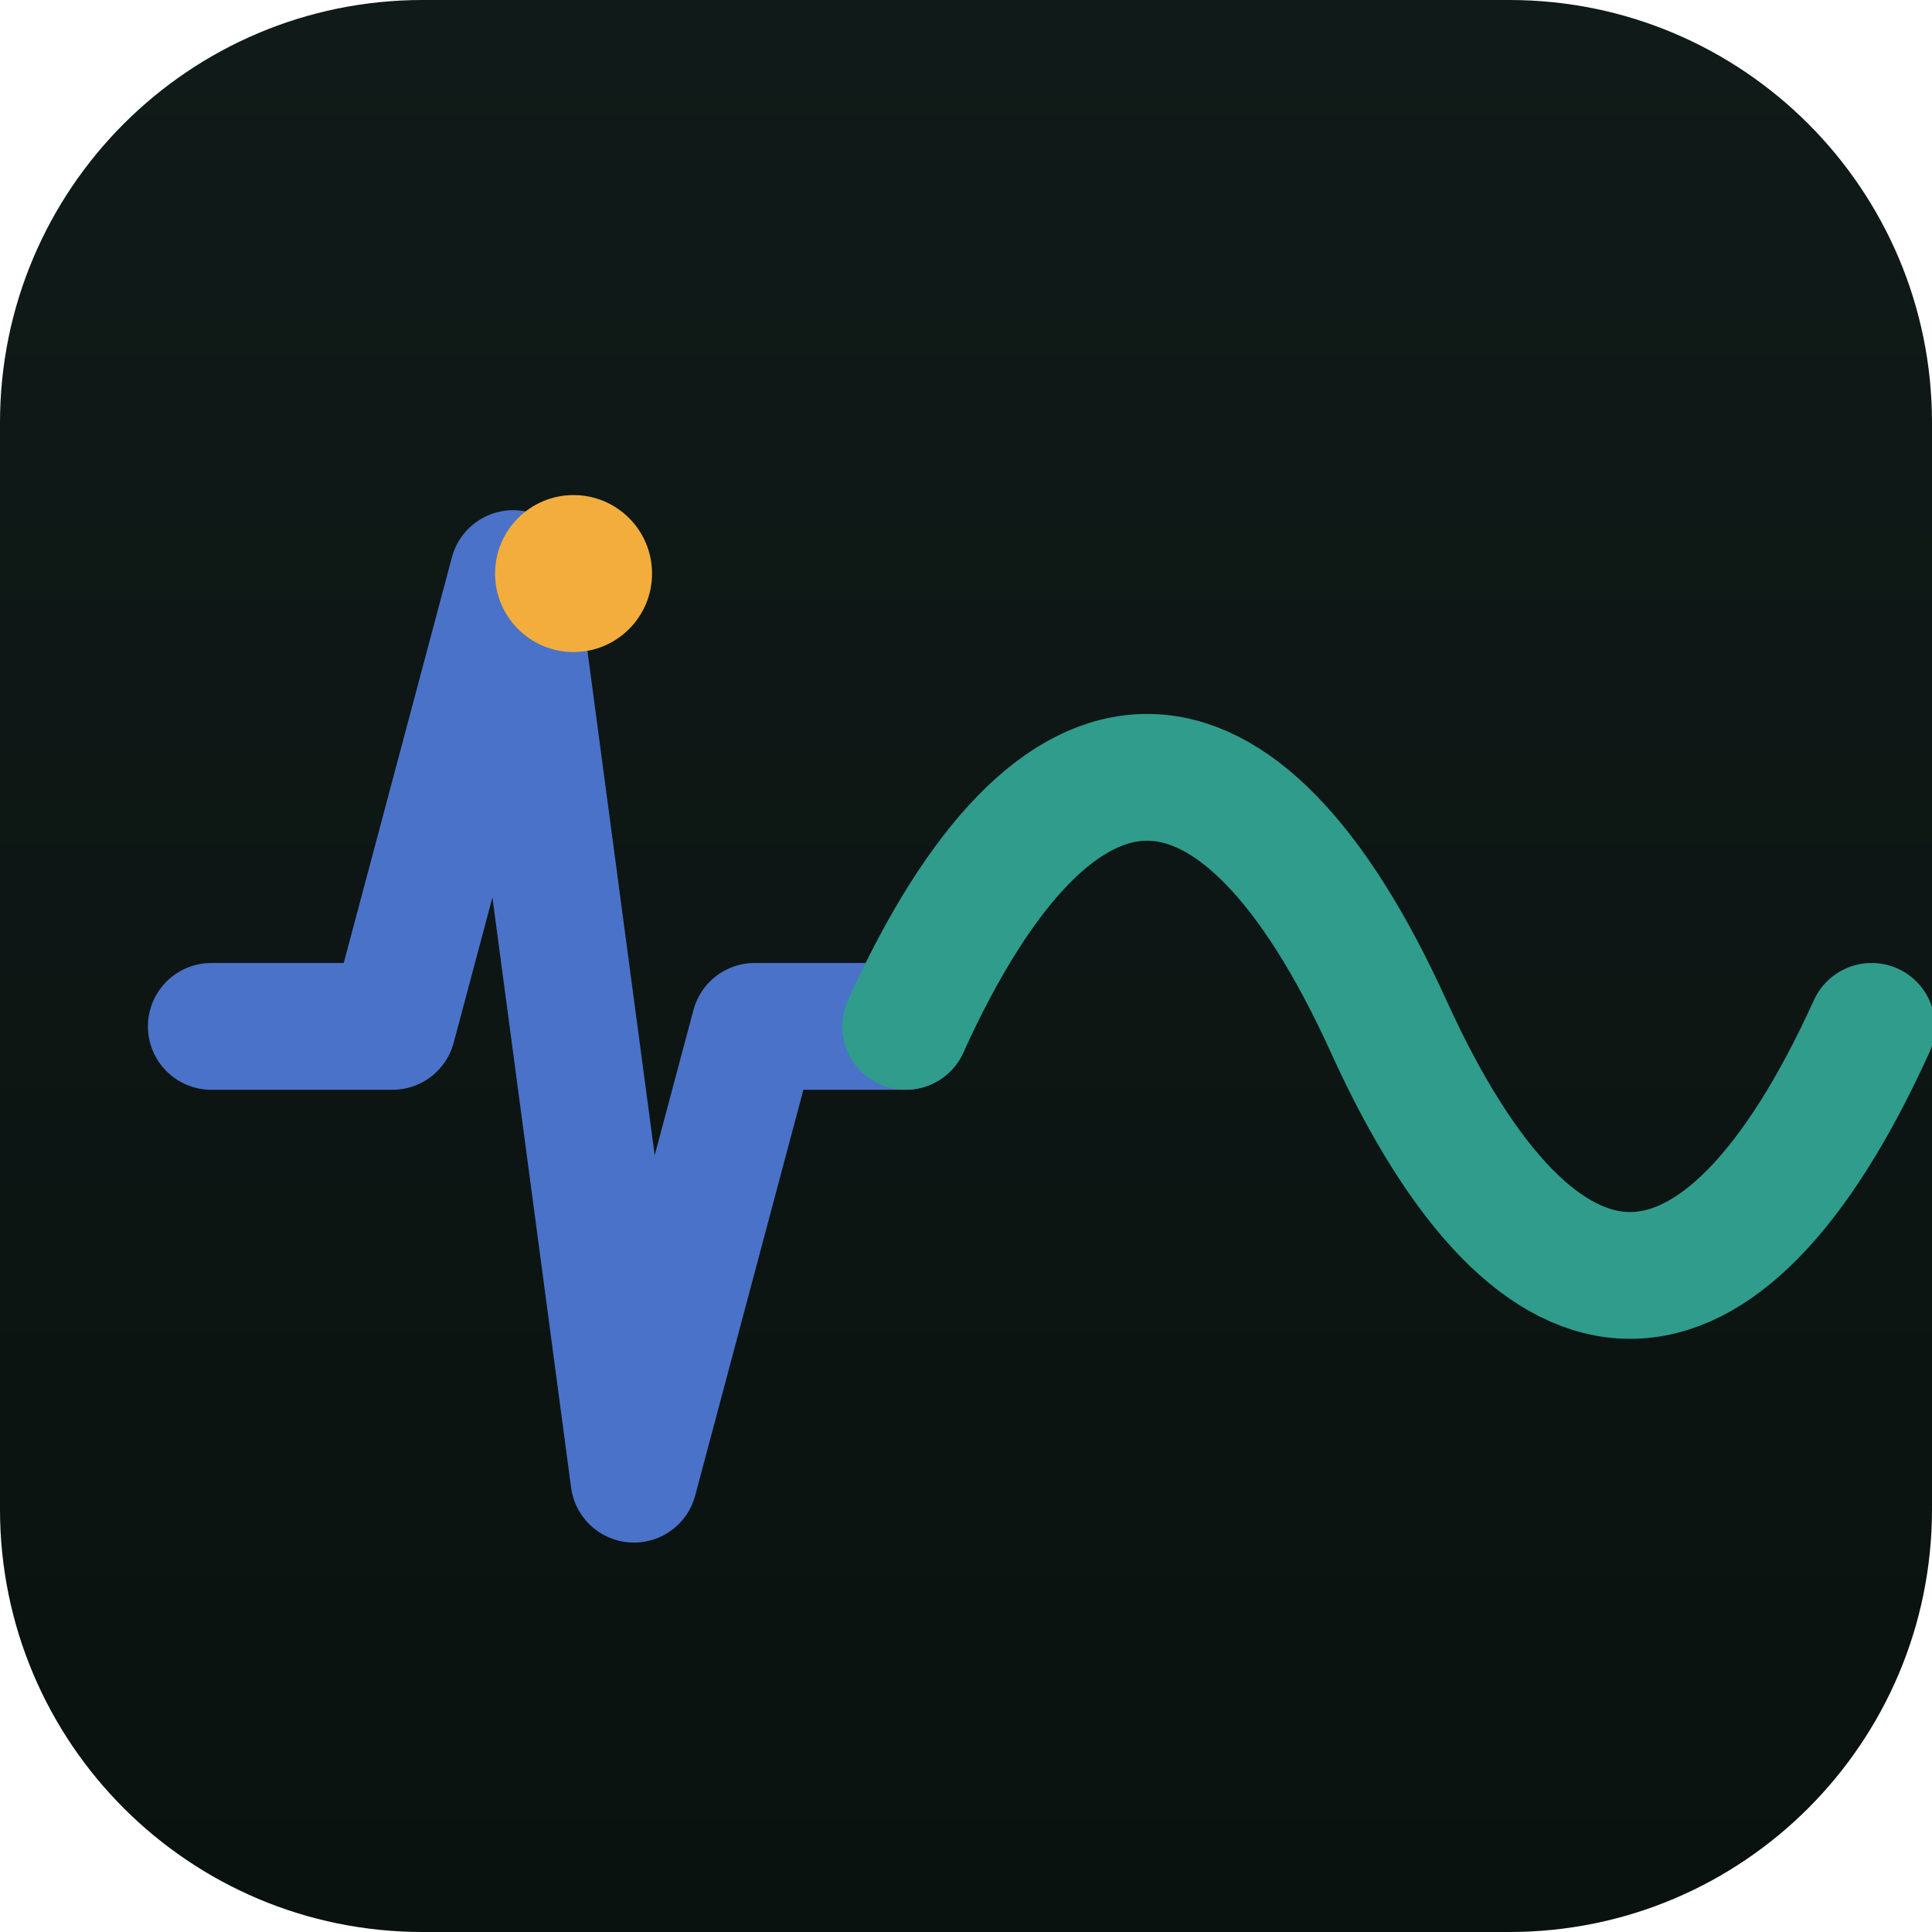
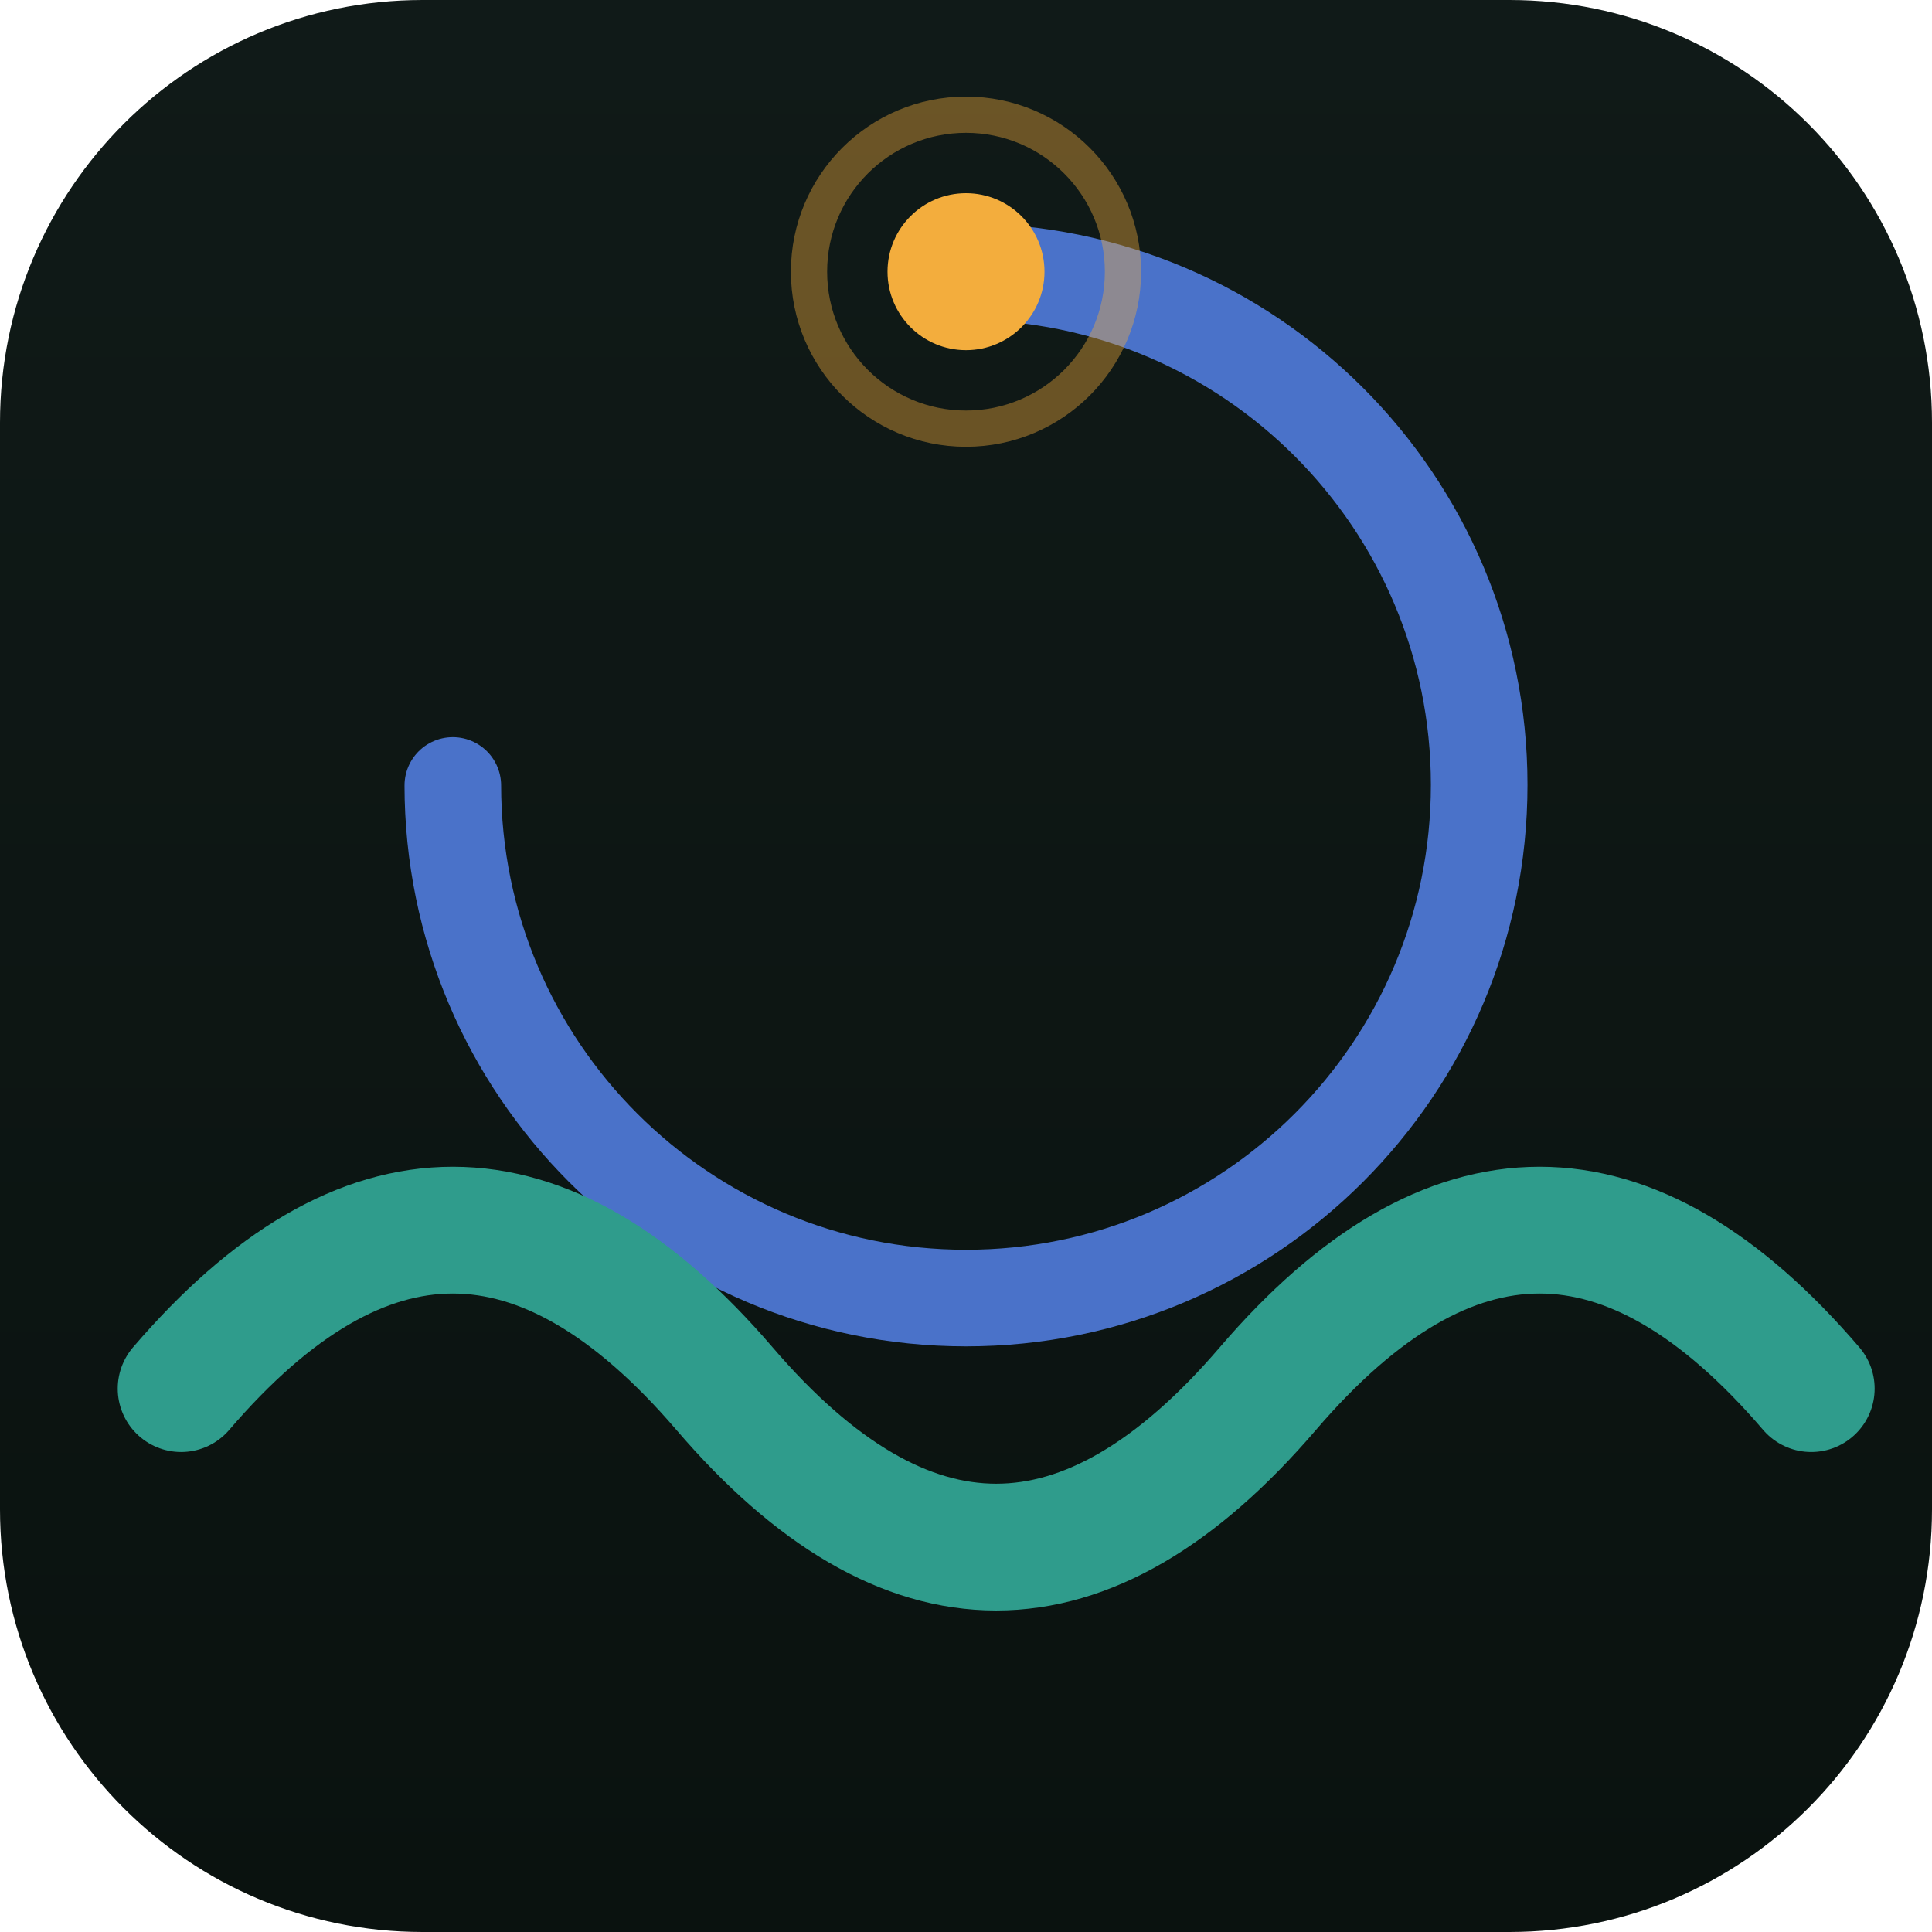
<svg xmlns="http://www.w3.org/2000/svg" viewBox="0 0 64 64">
  <defs>
    <linearGradient id="bg" x1="0" y1="0" x2="0" y2="1">
      <stop offset="0%" stop-color="#101a18" />
      <stop offset="100%" stop-color="#0a120f" />
    </linearGradient>
  </defs>
  <rect width="64" height="64" rx="14" fill="url(#bg)" />
-   <path d="M7 34h6l4-15 4 30 4-15h5" fill="none" stroke="#4a72c9" stroke-width="4.2" stroke-linecap="round" stroke-linejoin="round" />
-   <path d="M30 34c5-11 11-11 16 0s11 11 16 0" fill="none" stroke="#2f9c8c" stroke-width="4.2" stroke-linecap="round" stroke-linejoin="round" />
-   <circle cx="19" cy="19" r="2.6" fill="#f3ad3d" />
+   <circle cx="32" cy="26" r="17" fill="none" stroke="#4a72c9" stroke-width="3.2" stroke-linecap="round" stroke-dasharray="80.1 26.7" transform="rotate(-90 32 26)" />
+   <circle cx="32" cy="9" r="5.2" fill="none" stroke="#f3ad3d" stroke-width="1.2" opacity="0.4" />
+   <circle cx="32" cy="9" r="2.6" fill="#f3ad3d" />
+   <path d="M6 46c6-7 12-7 18 0s12 7 18 0 12-7 18 0" fill="none" stroke="#2f9c8c" stroke-width="4.2" stroke-linecap="round" stroke-linejoin="round" />
</svg>
